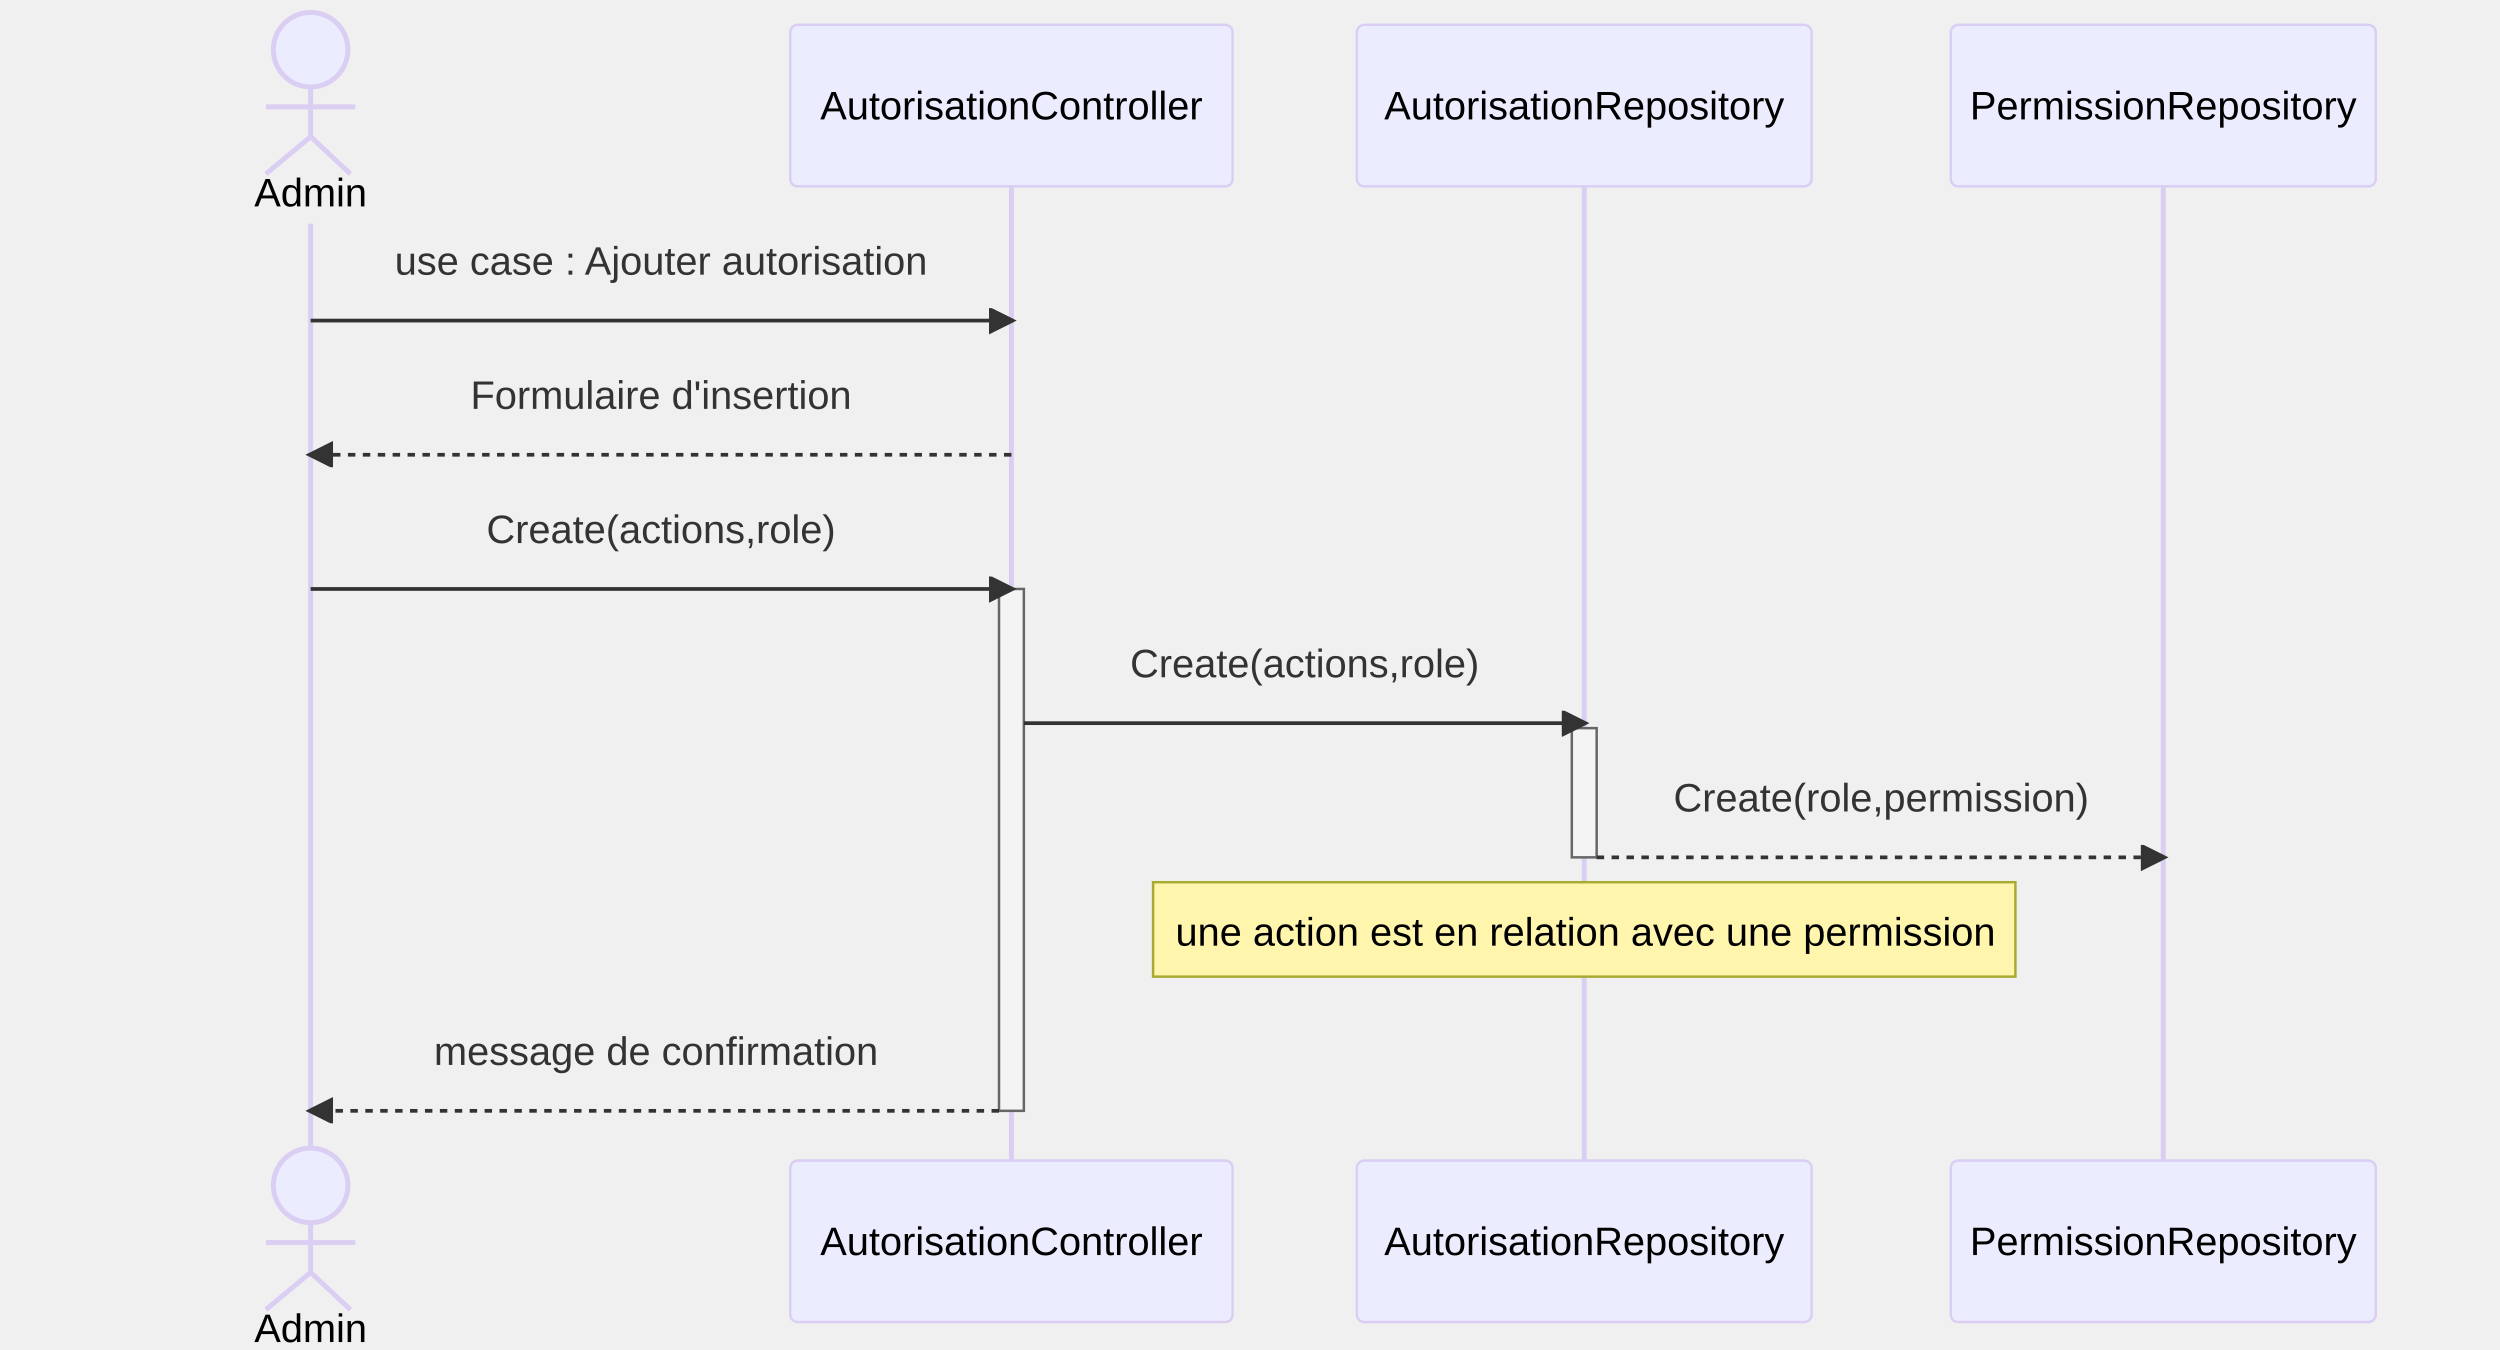
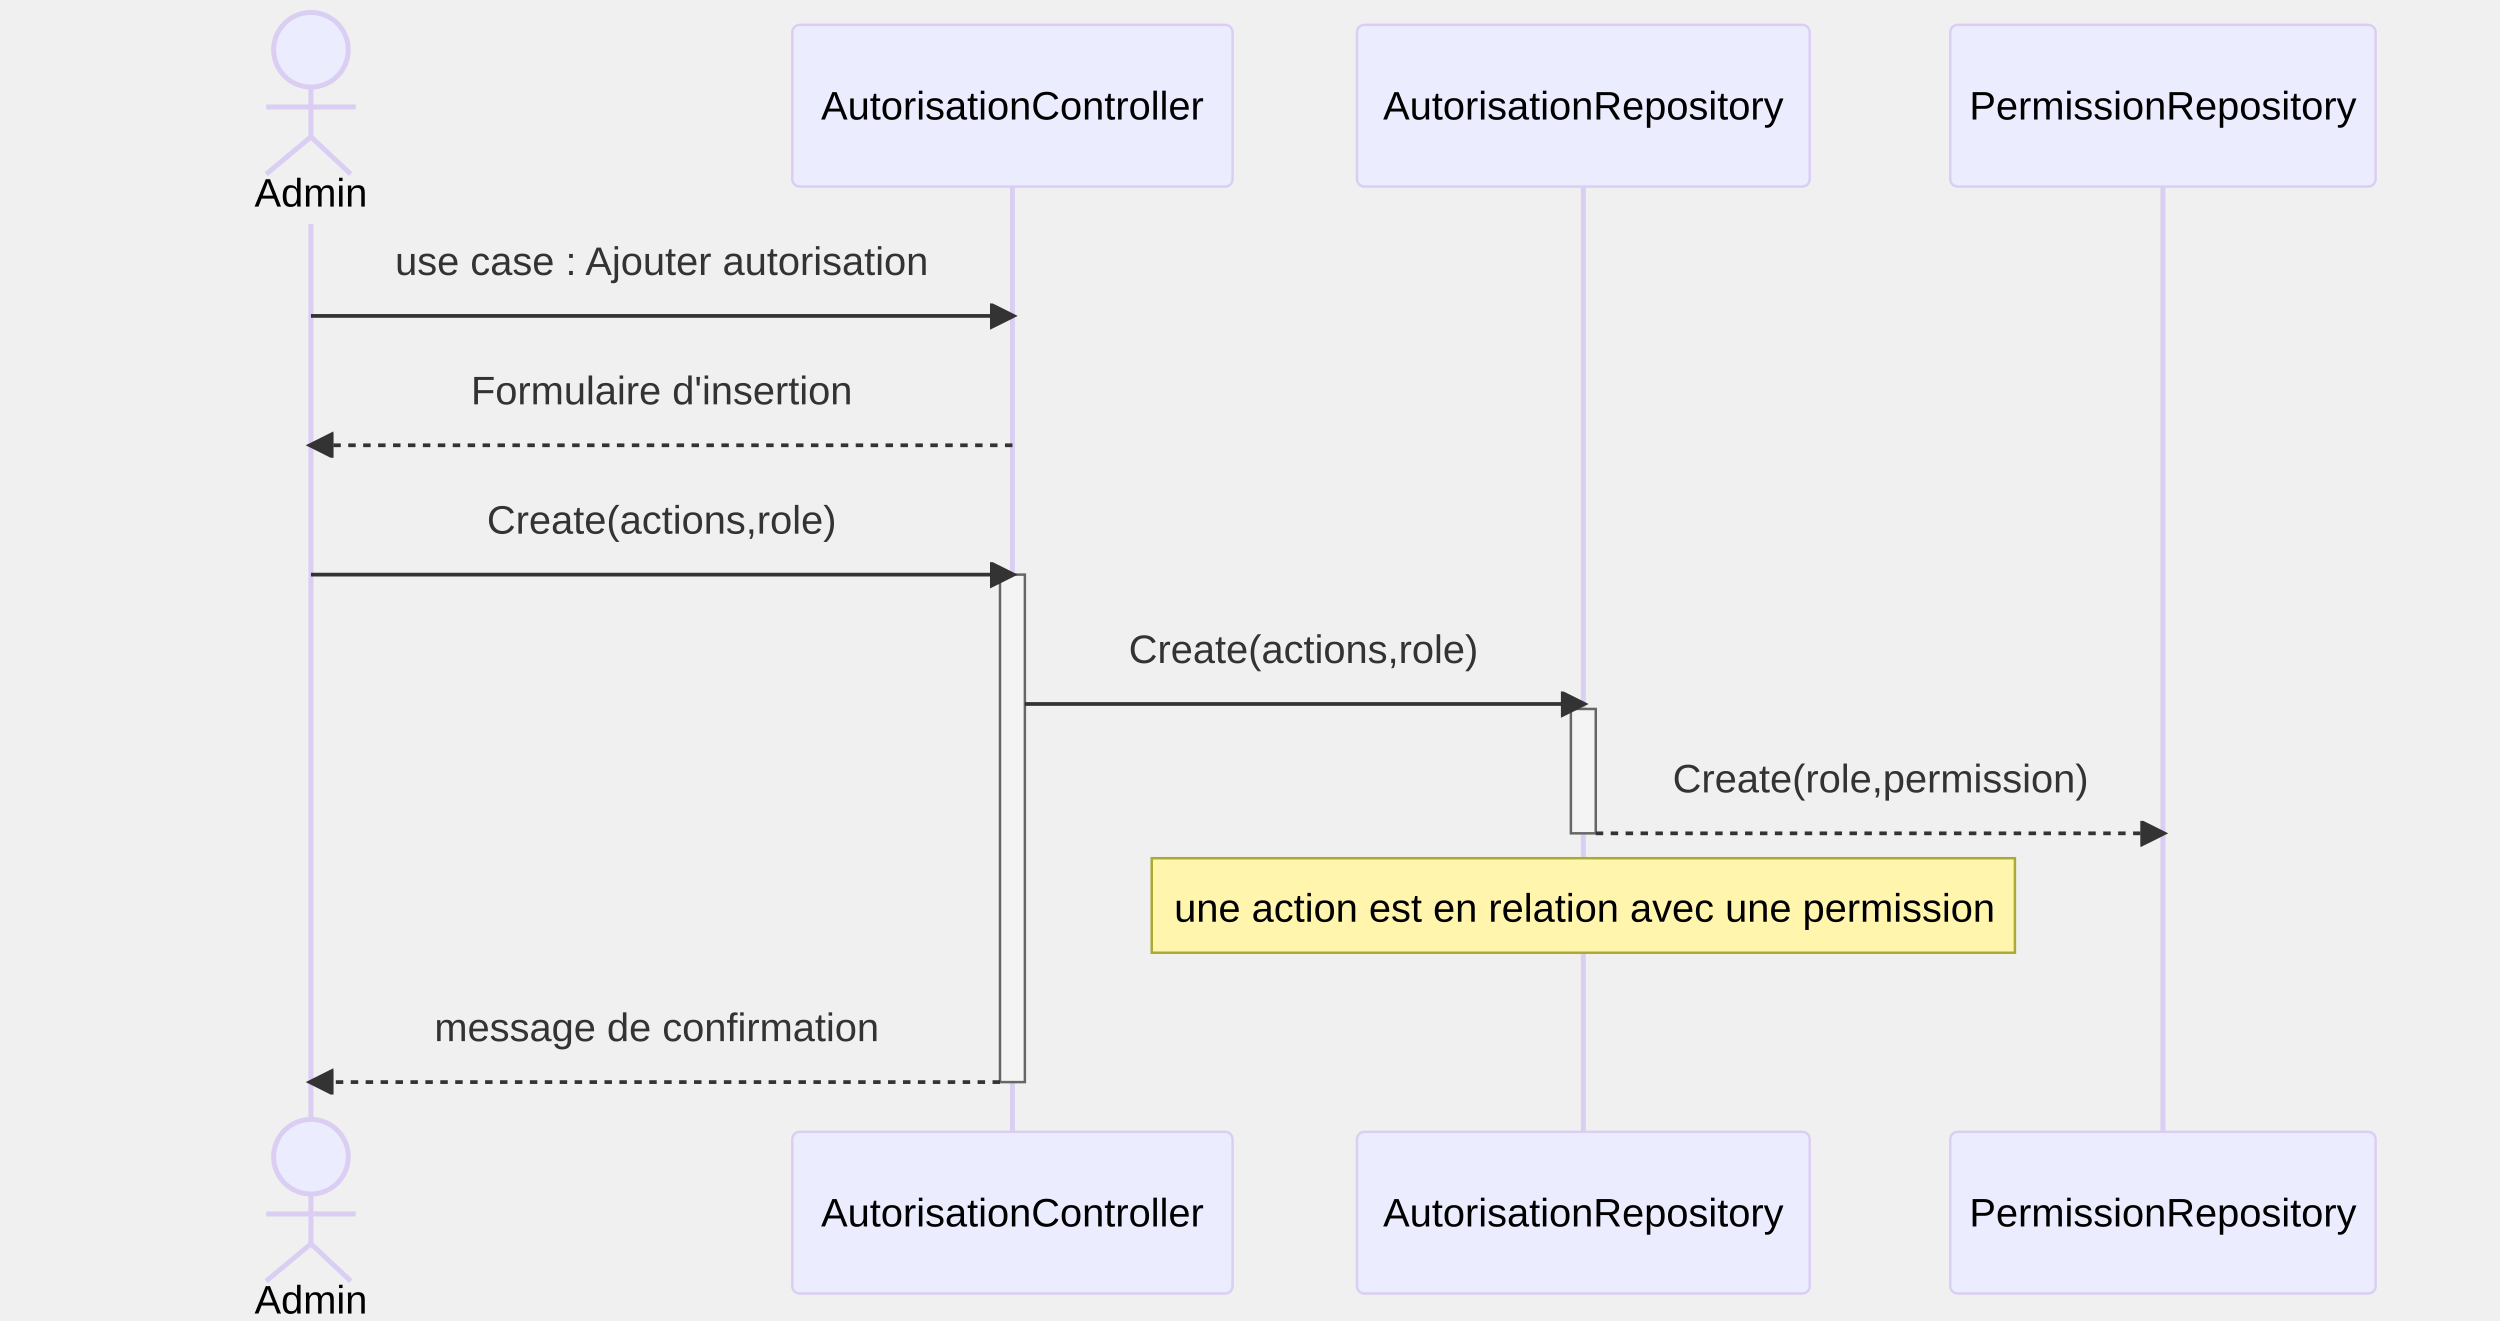
- <svg xmlns="http://www.w3.org/2000/svg" aria-roledescription="sequence" role="graphics-document document" viewBox="-50 -10 1006 543" style="max-width: 1006px; background-color: rgb(255, 255, 255);" width="100%" id="mermaid-1715803487289">
+ <svg xmlns="http://www.w3.org/2000/svg" aria-roledescription="sequence" role="graphics-document document" viewBox="-50 -10 1005 531" style="max-width: 1005px; background-color: rgb(255, 255, 255);" width="100%" id="mermaid-1716192605509">
  <g>
-     <rect class="actor" ry="3" rx="3" height="65" width="171" stroke="#666" fill="#eaeaea" y="457" x="735" />
-     <text style="text-anchor: middle; font-size: 16px; font-weight: 400;" class="actor" alignment-baseline="central" dominant-baseline="central" y="489.5" x="820.5">
-       <tspan dy="0" x="820.5">PermissionRepository</tspan>
+     <rect class="actor" ry="3" rx="3" height="65" width="171" stroke="#666" fill="#eaeaea" y="445" x="734" />
+     <text style="text-anchor: middle; font-size: 16px; font-weight: 400;" class="actor" alignment-baseline="central" dominant-baseline="central" y="477.5" x="819.5">
+       <tspan dy="0" x="819.5">PermissionRepository</tspan>
    </text>
  </g>
  <g>
-     <rect class="actor" ry="3" rx="3" height="65" width="183" stroke="#666" fill="#eaeaea" y="457" x="496" />
-     <text style="text-anchor: middle; font-size: 16px; font-weight: 400;" class="actor" alignment-baseline="central" dominant-baseline="central" y="489.5" x="587.5">
-       <tspan dy="0" x="587.5">AutorisationRepository</tspan>
+     <rect class="actor" ry="3" rx="3" height="65" width="182" stroke="#666" fill="#eaeaea" y="445" x="495.5" />
+     <text style="text-anchor: middle; font-size: 16px; font-weight: 400;" class="actor" alignment-baseline="central" dominant-baseline="central" y="477.5" x="586.5">
+       <tspan dy="0" x="586.5">AutorisationRepository</tspan>
    </text>
  </g>
  <g>
-     <rect class="actor" ry="3" rx="3" height="65" width="178" stroke="#666" fill="#eaeaea" y="457" x="268" />
-     <text style="text-anchor: middle; font-size: 16px; font-weight: 400;" class="actor" alignment-baseline="central" dominant-baseline="central" y="489.5" x="357">
+     <rect class="actor" ry="3" rx="3" height="65" width="177" stroke="#666" fill="#eaeaea" y="445" x="268.5" />
+     <text style="text-anchor: middle; font-size: 16px; font-weight: 400;" class="actor" alignment-baseline="central" dominant-baseline="central" y="477.5" x="357">
      <tspan dy="0" x="357">AutorisationController</tspan>
    </text>
  </g>
  <g>
-     <line stroke="#999" stroke-width="0.5px" class="200" y2="457" x2="820.5" y1="5" x1="820.5" id="actor465" />
-     <g id="root-465">
-       <rect class="actor" ry="3" rx="3" height="65" width="171" stroke="#666" fill="#eaeaea" y="0" x="735" />
-       <text style="text-anchor: middle; font-size: 16px; font-weight: 400;" class="actor" alignment-baseline="central" dominant-baseline="central" y="32.5" x="820.5">
-         <tspan dy="0" x="820.5">PermissionRepository</tspan>
+     <line stroke="#999" stroke-width="0.5px" class="200" y2="445" x2="819.5" y1="5" x1="819.5" id="actor3" />
+     <g id="root-3">
+       <rect class="actor" ry="3" rx="3" height="65" width="171" stroke="#666" fill="#eaeaea" y="0" x="734" />
+       <text style="text-anchor: middle; font-size: 16px; font-weight: 400;" class="actor" alignment-baseline="central" dominant-baseline="central" y="32.5" x="819.5">
+         <tspan dy="0" x="819.5">PermissionRepository</tspan>
      </text>
    </g>
  </g>
  <g>
-     <line stroke="#999" stroke-width="0.5px" class="200" y2="457" x2="587.5" y1="5" x1="587.5" id="actor464" />
-     <g id="root-464">
-       <rect class="actor" ry="3" rx="3" height="65" width="183" stroke="#666" fill="#eaeaea" y="0" x="496" />
-       <text style="text-anchor: middle; font-size: 16px; font-weight: 400;" class="actor" alignment-baseline="central" dominant-baseline="central" y="32.5" x="587.5">
-         <tspan dy="0" x="587.5">AutorisationRepository</tspan>
+     <line stroke="#999" stroke-width="0.5px" class="200" y2="445" x2="586.5" y1="5" x1="586.5" id="actor2" />
+     <g id="root-2">
+       <rect class="actor" ry="3" rx="3" height="65" width="182" stroke="#666" fill="#eaeaea" y="0" x="495.5" />
+       <text style="text-anchor: middle; font-size: 16px; font-weight: 400;" class="actor" alignment-baseline="central" dominant-baseline="central" y="32.5" x="586.5">
+         <tspan dy="0" x="586.5">AutorisationRepository</tspan>
      </text>
    </g>
  </g>
  <g>
-     <line stroke="#999" stroke-width="0.5px" class="200" y2="457" x2="357" y1="5" x1="357" id="actor463" />
-     <g id="root-463">
-       <rect class="actor" ry="3" rx="3" height="65" width="178" stroke="#666" fill="#eaeaea" y="0" x="268" />
+     <line stroke="#999" stroke-width="0.5px" class="200" y2="445" x2="357" y1="5" x1="357" id="actor1" />
+     <g id="root-1">
+       <rect class="actor" ry="3" rx="3" height="65" width="177" stroke="#666" fill="#eaeaea" y="0" x="268.5" />
      <text style="text-anchor: middle; font-size: 16px; font-weight: 400;" class="actor" alignment-baseline="central" dominant-baseline="central" y="32.5" x="357">
        <tspan dy="0" x="357">AutorisationController</tspan>
      </text>
    </g>
  </g>
-   <style>#mermaid-1715803487289{font-family:"trebuchet ms",verdana,arial,sans-serif;font-size:16px;fill:#333;}#mermaid-1715803487289 .error-icon{fill:#552222;}#mermaid-1715803487289 .error-text{fill:#552222;stroke:#552222;}#mermaid-1715803487289 .edge-thickness-normal{stroke-width:2px;}#mermaid-1715803487289 .edge-thickness-thick{stroke-width:3.5px;}#mermaid-1715803487289 .edge-pattern-solid{stroke-dasharray:0;}#mermaid-1715803487289 .edge-pattern-dashed{stroke-dasharray:3;}#mermaid-1715803487289 .edge-pattern-dotted{stroke-dasharray:2;}#mermaid-1715803487289 .marker{fill:#333333;stroke:#333333;}#mermaid-1715803487289 .marker.cross{stroke:#333333;}#mermaid-1715803487289 svg{font-family:"trebuchet ms",verdana,arial,sans-serif;font-size:16px;}#mermaid-1715803487289 .actor{stroke:hsl(259.626, 59.777%, 87.902%);fill:#ECECFF;}#mermaid-1715803487289 text.actor&gt;tspan{fill:black;stroke:none;}#mermaid-1715803487289 .actor-line{stroke:grey;}#mermaid-1715803487289 .messageLine0{stroke-width:1.5;stroke-dasharray:none;stroke:#333;}#mermaid-1715803487289 .messageLine1{stroke-width:1.5;stroke-dasharray:2,2;stroke:#333;}#mermaid-1715803487289 #arrowhead path{fill:#333;stroke:#333;}#mermaid-1715803487289 .sequenceNumber{fill:white;}#mermaid-1715803487289 #sequencenumber{fill:#333;}#mermaid-1715803487289 #crosshead path{fill:#333;stroke:#333;}#mermaid-1715803487289 .messageText{fill:#333;stroke:none;}#mermaid-1715803487289 .labelBox{stroke:hsl(259.626, 59.777%, 87.902%);fill:#ECECFF;}#mermaid-1715803487289 .labelText,#mermaid-1715803487289 .labelText&gt;tspan{fill:black;stroke:none;}#mermaid-1715803487289 .loopText,#mermaid-1715803487289 .loopText&gt;tspan{fill:black;stroke:none;}#mermaid-1715803487289 .loopLine{stroke-width:2px;stroke-dasharray:2,2;stroke:hsl(259.626, 59.777%, 87.902%);fill:hsl(259.626, 59.777%, 87.902%);}#mermaid-1715803487289 .note{stroke:#aaaa33;fill:#fff5ad;}#mermaid-1715803487289 .noteText,#mermaid-1715803487289 .noteText&gt;tspan{fill:black;stroke:none;}#mermaid-1715803487289 .activation0{fill:#f4f4f4;stroke:#666;}#mermaid-1715803487289 .activation1{fill:#f4f4f4;stroke:#666;}#mermaid-1715803487289 .activation2{fill:#f4f4f4;stroke:#666;}#mermaid-1715803487289 .actorPopupMenu{position:absolute;}#mermaid-1715803487289 .actorPopupMenuPanel{position:absolute;fill:#ECECFF;box-shadow:0px 8px 16px 0px rgba(0,0,0,0.2);filter:drop-shadow(3px 5px 2px rgb(0 0 0 / 0.4));}#mermaid-1715803487289 .actor-man line{stroke:hsl(259.626, 59.777%, 87.902%);fill:#ECECFF;}#mermaid-1715803487289 .actor-man circle,#mermaid-1715803487289 line{stroke:hsl(259.626, 59.777%, 87.902%);fill:#ECECFF;stroke-width:2px;}#mermaid-1715803487289 :root{--mermaid-font-family:"trebuchet ms",verdana,arial,sans-serif;}</style>
+   <style>#mermaid-1716192605509{font-family:"trebuchet ms",verdana,arial,sans-serif;font-size:16px;fill:#333;}#mermaid-1716192605509 .error-icon{fill:#552222;}#mermaid-1716192605509 .error-text{fill:#552222;stroke:#552222;}#mermaid-1716192605509 .edge-thickness-normal{stroke-width:2px;}#mermaid-1716192605509 .edge-thickness-thick{stroke-width:3.5px;}#mermaid-1716192605509 .edge-pattern-solid{stroke-dasharray:0;}#mermaid-1716192605509 .edge-pattern-dashed{stroke-dasharray:3;}#mermaid-1716192605509 .edge-pattern-dotted{stroke-dasharray:2;}#mermaid-1716192605509 .marker{fill:#333333;stroke:#333333;}#mermaid-1716192605509 .marker.cross{stroke:#333333;}#mermaid-1716192605509 svg{font-family:"trebuchet ms",verdana,arial,sans-serif;font-size:16px;}#mermaid-1716192605509 .actor{stroke:hsl(259.626, 59.777%, 87.902%);fill:#ECECFF;}#mermaid-1716192605509 text.actor&gt;tspan{fill:black;stroke:none;}#mermaid-1716192605509 .actor-line{stroke:grey;}#mermaid-1716192605509 .messageLine0{stroke-width:1.5;stroke-dasharray:none;stroke:#333;}#mermaid-1716192605509 .messageLine1{stroke-width:1.5;stroke-dasharray:2,2;stroke:#333;}#mermaid-1716192605509 #arrowhead path{fill:#333;stroke:#333;}#mermaid-1716192605509 .sequenceNumber{fill:white;}#mermaid-1716192605509 #sequencenumber{fill:#333;}#mermaid-1716192605509 #crosshead path{fill:#333;stroke:#333;}#mermaid-1716192605509 .messageText{fill:#333;stroke:none;}#mermaid-1716192605509 .labelBox{stroke:hsl(259.626, 59.777%, 87.902%);fill:#ECECFF;}#mermaid-1716192605509 .labelText,#mermaid-1716192605509 .labelText&gt;tspan{fill:black;stroke:none;}#mermaid-1716192605509 .loopText,#mermaid-1716192605509 .loopText&gt;tspan{fill:black;stroke:none;}#mermaid-1716192605509 .loopLine{stroke-width:2px;stroke-dasharray:2,2;stroke:hsl(259.626, 59.777%, 87.902%);fill:hsl(259.626, 59.777%, 87.902%);}#mermaid-1716192605509 .note{stroke:#aaaa33;fill:#fff5ad;}#mermaid-1716192605509 .noteText,#mermaid-1716192605509 .noteText&gt;tspan{fill:black;stroke:none;}#mermaid-1716192605509 .activation0{fill:#f4f4f4;stroke:#666;}#mermaid-1716192605509 .activation1{fill:#f4f4f4;stroke:#666;}#mermaid-1716192605509 .activation2{fill:#f4f4f4;stroke:#666;}#mermaid-1716192605509 .actorPopupMenu{position:absolute;}#mermaid-1716192605509 .actorPopupMenuPanel{position:absolute;fill:#ECECFF;box-shadow:0px 8px 16px 0px rgba(0,0,0,0.2);filter:drop-shadow(3px 5px 2px rgb(0 0 0 / 0.4));}#mermaid-1716192605509 .actor-man line{stroke:hsl(259.626, 59.777%, 87.902%);fill:#ECECFF;}#mermaid-1716192605509 .actor-man circle,#mermaid-1716192605509 line{stroke:hsl(259.626, 59.777%, 87.902%);fill:#ECECFF;stroke-width:2px;}#mermaid-1716192605509 :root{--mermaid-font-family:"trebuchet ms",verdana,arial,sans-serif;}</style>
  <g />
  <defs>
    <symbol height="24" width="24" id="computer">
      <path d="M2 2v13h20v-13h-20zm18 11h-16v-9h16v9zm-10.228 6l.466-1h3.524l.467 1h-4.457zm14.228 3h-24l2-6h2.104l-1.33 4h18.45l-1.297-4h2.073l2 6zm-5-10h-14v-7h14v7z" transform="scale(.5)" />
    </symbol>
  </defs>
  <defs>
    <symbol clip-rule="evenodd" fill-rule="evenodd" id="database">
      <path d="M12.258.001l.256.004.255.005.253.008.251.01.249.012.247.015.246.016.242.019.241.02.239.023.236.024.233.027.231.028.229.031.225.032.223.034.22.036.217.038.214.04.211.041.208.043.205.045.201.046.198.048.194.05.191.051.187.053.183.054.18.056.175.057.172.059.168.06.163.061.16.063.155.064.15.066.074.033.073.033.071.034.07.034.069.035.068.035.067.035.066.035.064.036.064.036.062.036.06.036.06.037.058.037.058.037.055.038.055.038.053.038.052.038.051.039.05.039.048.039.047.039.045.04.044.04.043.04.041.04.04.041.039.041.037.041.036.041.034.041.033.042.032.042.03.042.029.042.027.042.026.043.024.043.023.043.021.043.02.043.018.044.017.043.015.044.013.044.012.044.011.045.009.044.007.045.006.045.004.045.002.045.001.045v17l-.001.045-.002.045-.004.045-.006.045-.007.045-.009.044-.011.045-.012.044-.013.044-.015.044-.017.043-.018.044-.02.043-.021.043-.023.043-.024.043-.026.043-.027.042-.029.042-.03.042-.032.042-.033.042-.034.041-.036.041-.037.041-.039.041-.04.041-.041.04-.043.04-.044.04-.045.04-.047.039-.048.039-.05.039-.051.039-.052.038-.053.038-.055.038-.055.038-.058.037-.058.037-.06.037-.06.036-.062.036-.064.036-.064.036-.066.035-.067.035-.068.035-.069.035-.07.034-.071.034-.073.033-.074.033-.15.066-.155.064-.16.063-.163.061-.168.06-.172.059-.175.057-.18.056-.183.054-.187.053-.191.051-.194.05-.198.048-.201.046-.205.045-.208.043-.211.041-.214.04-.217.038-.22.036-.223.034-.225.032-.229.031-.231.028-.233.027-.236.024-.239.023-.241.02-.242.019-.246.016-.247.015-.249.012-.251.01-.253.008-.255.005-.256.004-.258.001-.258-.001-.256-.004-.255-.005-.253-.008-.251-.01-.249-.012-.247-.015-.245-.016-.243-.019-.241-.02-.238-.023-.236-.024-.234-.027-.231-.028-.228-.031-.226-.032-.223-.034-.22-.036-.217-.038-.214-.04-.211-.041-.208-.043-.204-.045-.201-.046-.198-.048-.195-.05-.19-.051-.187-.053-.184-.054-.179-.056-.176-.057-.172-.059-.167-.06-.164-.061-.159-.063-.155-.064-.151-.066-.074-.033-.072-.033-.072-.034-.07-.034-.069-.035-.068-.035-.067-.035-.066-.035-.064-.036-.063-.036-.062-.036-.061-.036-.06-.037-.058-.037-.057-.037-.056-.038-.055-.038-.053-.038-.052-.038-.051-.039-.049-.039-.049-.039-.046-.039-.046-.04-.044-.04-.043-.04-.041-.04-.04-.041-.039-.041-.037-.041-.036-.041-.034-.041-.033-.042-.032-.042-.03-.042-.029-.042-.027-.042-.026-.043-.024-.043-.023-.043-.021-.043-.02-.043-.018-.044-.017-.043-.015-.044-.013-.044-.012-.044-.011-.045-.009-.044-.007-.045-.006-.045-.004-.045-.002-.045-.001-.045v-17l.001-.045.002-.045.004-.045.006-.045.007-.045.009-.044.011-.045.012-.044.013-.044.015-.044.017-.043.018-.044.02-.043.021-.043.023-.043.024-.043.026-.043.027-.042.029-.042.03-.042.032-.042.033-.042.034-.041.036-.041.037-.041.039-.041.04-.041.041-.04.043-.04.044-.04.046-.04.046-.039.049-.039.049-.039.051-.039.052-.038.053-.038.055-.038.056-.038.057-.037.058-.037.06-.037.061-.036.062-.036.063-.036.064-.036.066-.035.067-.035.068-.035.069-.035.07-.034.072-.034.072-.033.074-.033.151-.066.155-.064.159-.063.164-.061.167-.06.172-.059.176-.057.179-.056.184-.054.187-.053.19-.051.195-.05.198-.048.201-.046.204-.045.208-.043.211-.041.214-.04.217-.038.22-.036.223-.034.226-.032.228-.031.231-.028.234-.027.236-.024.238-.023.241-.02.243-.019.245-.016.247-.015.249-.012.251-.01.253-.008.255-.005.256-.004.258-.001.258.001zm-9.258 20.499v.01l.001.021.003.021.004.022.005.021.006.022.007.022.009.023.01.022.011.023.012.023.013.023.015.023.016.024.017.023.018.024.019.024.021.024.022.025.023.024.024.025.052.049.056.05.061.051.066.051.07.051.075.051.079.052.084.052.088.052.092.052.097.052.102.051.105.052.11.052.114.051.119.051.123.051.127.05.131.05.135.05.139.048.144.049.147.047.152.047.155.047.16.045.163.045.167.043.171.043.176.041.178.041.183.039.187.039.19.037.194.035.197.035.202.033.204.031.209.03.212.029.216.027.219.025.222.024.226.021.23.02.233.018.236.016.24.015.243.012.246.01.249.008.253.005.256.004.259.001.26-.001.257-.004.254-.005.25-.008.247-.011.244-.012.241-.014.237-.016.233-.018.231-.021.226-.021.224-.024.22-.026.216-.027.212-.028.21-.031.205-.031.202-.034.198-.034.194-.036.191-.037.187-.039.183-.04.179-.04.175-.042.172-.043.168-.044.163-.045.16-.046.155-.046.152-.047.148-.048.143-.049.139-.049.136-.05.131-.05.126-.05.123-.051.118-.052.114-.051.11-.052.106-.052.101-.052.096-.052.092-.052.088-.053.083-.051.079-.052.074-.052.07-.051.065-.051.06-.051.056-.05.051-.05.023-.024.023-.025.021-.024.02-.024.019-.024.018-.024.017-.024.015-.023.014-.024.013-.023.012-.023.01-.023.01-.022.008-.022.006-.022.006-.022.004-.022.004-.021.001-.021.001-.021v-4.127l-.077.055-.08.053-.083.054-.085.053-.087.052-.09.052-.093.051-.095.05-.097.05-.1.049-.102.049-.105.048-.106.047-.109.047-.111.046-.114.045-.115.045-.118.044-.12.043-.122.042-.124.042-.126.041-.128.04-.13.04-.132.038-.134.038-.135.037-.138.037-.139.035-.142.035-.143.034-.144.033-.147.032-.148.031-.15.03-.151.03-.153.029-.154.027-.156.027-.158.026-.159.025-.161.024-.162.023-.163.022-.165.021-.166.02-.167.019-.169.018-.169.017-.171.016-.173.015-.173.014-.175.013-.175.012-.177.011-.178.01-.179.008-.179.008-.181.006-.182.005-.182.004-.184.003-.184.002h-.37l-.184-.002-.184-.003-.182-.004-.182-.005-.181-.006-.179-.008-.179-.008-.178-.01-.176-.011-.176-.012-.175-.013-.173-.014-.172-.015-.171-.016-.17-.017-.169-.018-.167-.019-.166-.02-.165-.021-.163-.022-.162-.023-.161-.024-.159-.025-.157-.026-.156-.027-.155-.027-.153-.029-.151-.03-.15-.03-.148-.031-.146-.032-.145-.033-.143-.034-.141-.035-.14-.035-.137-.037-.136-.037-.134-.038-.132-.038-.13-.04-.128-.04-.126-.041-.124-.042-.122-.042-.12-.044-.117-.043-.116-.045-.113-.045-.112-.046-.109-.047-.106-.047-.105-.048-.102-.049-.1-.049-.097-.05-.095-.05-.093-.052-.09-.051-.087-.052-.085-.053-.083-.054-.08-.054-.077-.054v4.127zm0-5.654v.011l.001.021.003.021.004.021.005.022.006.022.007.022.009.022.01.022.011.023.012.023.013.023.015.024.016.023.017.024.018.024.019.024.021.024.022.024.023.025.024.024.052.05.056.05.061.05.066.051.07.051.075.052.079.051.084.052.088.052.092.052.097.052.102.052.105.052.11.051.114.051.119.052.123.05.127.051.131.05.135.049.139.049.144.048.147.048.152.047.155.046.16.045.163.045.167.044.171.042.176.042.178.04.183.04.187.038.19.037.194.036.197.034.202.033.204.032.209.03.212.028.216.027.219.025.222.024.226.022.23.02.233.018.236.016.24.014.243.012.246.01.249.008.253.006.256.003.259.001.26-.001.257-.003.254-.006.25-.008.247-.01.244-.012.241-.015.237-.016.233-.018.231-.02.226-.022.224-.024.22-.025.216-.027.212-.029.21-.03.205-.032.202-.033.198-.035.194-.036.191-.037.187-.039.183-.039.179-.041.175-.042.172-.043.168-.044.163-.045.16-.045.155-.047.152-.047.148-.048.143-.048.139-.05.136-.049.131-.05.126-.051.123-.051.118-.051.114-.052.11-.052.106-.052.101-.052.096-.052.092-.052.088-.052.083-.052.079-.052.074-.051.07-.052.065-.051.06-.05.056-.051.051-.049.023-.025.023-.024.021-.025.02-.024.019-.024.018-.024.017-.024.015-.023.014-.023.013-.024.012-.022.01-.023.01-.023.008-.022.006-.022.006-.022.004-.021.004-.022.001-.021.001-.021v-4.139l-.077.054-.08.054-.083.054-.085.052-.087.053-.09.051-.093.051-.095.051-.097.05-.1.049-.102.049-.105.048-.106.047-.109.047-.111.046-.114.045-.115.044-.118.044-.12.044-.122.042-.124.042-.126.041-.128.04-.13.039-.132.039-.134.038-.135.037-.138.036-.139.036-.142.035-.143.033-.144.033-.147.033-.148.031-.15.03-.151.03-.153.028-.154.028-.156.027-.158.026-.159.025-.161.024-.162.023-.163.022-.165.021-.166.02-.167.019-.169.018-.169.017-.171.016-.173.015-.173.014-.175.013-.175.012-.177.011-.178.009-.179.009-.179.007-.181.007-.182.005-.182.004-.184.003-.184.002h-.37l-.184-.002-.184-.003-.182-.004-.182-.005-.181-.007-.179-.007-.179-.009-.178-.009-.176-.011-.176-.012-.175-.013-.173-.014-.172-.015-.171-.016-.17-.017-.169-.018-.167-.019-.166-.02-.165-.021-.163-.022-.162-.023-.161-.024-.159-.025-.157-.026-.156-.027-.155-.028-.153-.028-.151-.03-.15-.03-.148-.031-.146-.033-.145-.033-.143-.033-.141-.035-.14-.036-.137-.036-.136-.037-.134-.038-.132-.039-.13-.039-.128-.04-.126-.041-.124-.042-.122-.043-.12-.043-.117-.044-.116-.044-.113-.046-.112-.046-.109-.046-.106-.047-.105-.048-.102-.049-.1-.049-.097-.05-.095-.051-.093-.051-.09-.051-.087-.053-.085-.052-.083-.054-.08-.054-.077-.054v4.139zm0-5.666v.011l.001.02.003.022.004.021.005.022.006.021.007.022.009.023.01.022.011.023.012.023.013.023.015.023.016.024.017.024.018.023.019.024.021.025.022.024.023.024.024.025.052.05.056.05.061.05.066.051.07.051.075.052.079.051.084.052.088.052.092.052.097.052.102.052.105.051.11.052.114.051.119.051.123.051.127.05.131.05.135.05.139.049.144.048.147.048.152.047.155.046.16.045.163.045.167.043.171.043.176.042.178.04.183.04.187.038.19.037.194.036.197.034.202.033.204.032.209.03.212.028.216.027.219.025.222.024.226.021.23.02.233.018.236.017.24.014.243.012.246.01.249.008.253.006.256.003.259.001.26-.001.257-.003.254-.006.25-.008.247-.01.244-.013.241-.014.237-.016.233-.018.231-.02.226-.022.224-.024.22-.025.216-.027.212-.029.21-.03.205-.032.202-.033.198-.035.194-.036.191-.037.187-.039.183-.039.179-.041.175-.042.172-.043.168-.044.163-.045.16-.045.155-.047.152-.047.148-.048.143-.049.139-.049.136-.049.131-.051.126-.05.123-.051.118-.052.114-.051.11-.052.106-.052.101-.052.096-.052.092-.052.088-.052.083-.052.079-.052.074-.052.07-.051.065-.051.06-.051.056-.05.051-.049.023-.025.023-.025.021-.024.02-.024.019-.024.018-.024.017-.024.015-.023.014-.024.013-.023.012-.023.01-.022.01-.023.008-.022.006-.022.006-.022.004-.022.004-.021.001-.021.001-.021v-4.153l-.077.054-.08.054-.083.053-.085.053-.087.053-.09.051-.093.051-.095.051-.097.05-.1.049-.102.048-.105.048-.106.048-.109.046-.111.046-.114.046-.115.044-.118.044-.12.043-.122.043-.124.042-.126.041-.128.04-.13.039-.132.039-.134.038-.135.037-.138.036-.139.036-.142.034-.143.034-.144.033-.147.032-.148.032-.15.03-.151.03-.153.028-.154.028-.156.027-.158.026-.159.024-.161.024-.162.023-.163.023-.165.021-.166.02-.167.019-.169.018-.169.017-.171.016-.173.015-.173.014-.175.013-.175.012-.177.01-.178.01-.179.009-.179.007-.181.006-.182.006-.182.004-.184.003-.184.001-.185.001-.185-.001-.184-.001-.184-.003-.182-.004-.182-.006-.181-.006-.179-.007-.179-.009-.178-.01-.176-.01-.176-.012-.175-.013-.173-.014-.172-.015-.171-.016-.17-.017-.169-.018-.167-.019-.166-.02-.165-.021-.163-.023-.162-.023-.161-.024-.159-.024-.157-.026-.156-.027-.155-.028-.153-.028-.151-.03-.15-.03-.148-.032-.146-.032-.145-.033-.143-.034-.141-.034-.14-.036-.137-.036-.136-.037-.134-.038-.132-.039-.13-.039-.128-.041-.126-.041-.124-.041-.122-.043-.12-.043-.117-.044-.116-.044-.113-.046-.112-.046-.109-.046-.106-.048-.105-.048-.102-.048-.1-.05-.097-.049-.095-.051-.093-.051-.09-.052-.087-.052-.085-.053-.083-.053-.08-.054-.077-.054v4.153zm8.74-8.179l-.257.004-.254.005-.25.008-.247.011-.244.012-.241.014-.237.016-.233.018-.231.021-.226.022-.224.023-.22.026-.216.027-.212.028-.21.031-.205.032-.202.033-.198.034-.194.036-.191.038-.187.038-.183.04-.179.041-.175.042-.172.043-.168.043-.163.045-.16.046-.155.046-.152.048-.148.048-.143.048-.139.049-.136.05-.131.05-.126.051-.123.051-.118.051-.114.052-.11.052-.106.052-.101.052-.096.052-.092.052-.088.052-.083.052-.079.052-.074.051-.07.052-.065.051-.06.05-.056.05-.051.05-.023.025-.023.024-.021.024-.02.025-.019.024-.018.024-.017.023-.015.024-.014.023-.013.023-.012.023-.01.023-.01.022-.008.022-.006.023-.006.021-.004.022-.004.021-.001.021-.001.021.001.021.001.021.004.021.004.022.006.021.006.023.008.022.01.022.01.023.012.023.013.023.014.023.015.024.017.023.018.024.019.024.02.025.021.024.023.024.023.025.051.05.056.05.06.05.065.051.07.052.074.051.079.052.083.052.088.052.092.052.096.052.101.052.106.052.11.052.114.052.118.051.123.051.126.051.131.05.136.05.139.049.143.048.148.048.152.048.155.046.16.046.163.045.168.043.172.043.175.042.179.041.183.04.187.038.191.038.194.036.198.034.202.033.205.032.21.031.212.028.216.027.22.026.224.023.226.022.231.021.233.018.237.016.241.014.244.012.247.011.25.008.254.005.257.004.26.001.26-.001.257-.004.254-.005.25-.008.247-.011.244-.012.241-.014.237-.016.233-.018.231-.021.226-.022.224-.023.22-.026.216-.027.212-.028.21-.031.205-.032.202-.033.198-.034.194-.036.191-.038.187-.038.183-.04.179-.041.175-.042.172-.043.168-.043.163-.045.16-.046.155-.046.152-.048.148-.048.143-.048.139-.049.136-.05.131-.05.126-.051.123-.051.118-.051.114-.052.11-.052.106-.052.101-.052.096-.052.092-.052.088-.052.083-.052.079-.052.074-.051.07-.052.065-.051.06-.05.056-.05.051-.05.023-.025.023-.024.021-.024.02-.025.019-.024.018-.024.017-.023.015-.024.014-.023.013-.023.012-.023.01-.023.01-.022.008-.022.006-.023.006-.021.004-.022.004-.021.001-.021.001-.021-.001-.021-.001-.021-.004-.021-.004-.022-.006-.021-.006-.023-.008-.022-.01-.022-.01-.023-.012-.023-.013-.023-.014-.023-.015-.024-.017-.023-.018-.024-.019-.024-.02-.025-.021-.024-.023-.024-.023-.025-.051-.05-.056-.05-.06-.05-.065-.051-.07-.052-.074-.051-.079-.052-.083-.052-.088-.052-.092-.052-.096-.052-.101-.052-.106-.052-.11-.052-.114-.052-.118-.051-.123-.051-.126-.051-.131-.05-.136-.05-.139-.049-.143-.048-.148-.048-.152-.048-.155-.046-.16-.046-.163-.045-.168-.043-.172-.043-.175-.042-.179-.041-.183-.04-.187-.038-.191-.038-.194-.036-.198-.034-.202-.033-.205-.032-.21-.031-.212-.028-.216-.027-.22-.026-.224-.023-.226-.022-.231-.021-.233-.018-.237-.016-.241-.014-.244-.012-.247-.011-.25-.008-.254-.005-.257-.004-.26-.001-.26.001z" transform="scale(.5)" />
    </symbol>
  </defs>
  <defs>
    <symbol height="24" width="24" id="clock">
      <path d="M12 2c5.514 0 10 4.486 10 10s-4.486 10-10 10-10-4.486-10-10 4.486-10 10-10zm0-2c-6.627 0-12 5.373-12 12s5.373 12 12 12 12-5.373 12-12-5.373-12-12-12zm5.848 12.459c.202.038.202.333.001.372-1.907.361-6.045 1.111-6.547 1.111-.719 0-1.301-.582-1.301-1.301 0-.512.77-5.447 1.125-7.445.034-.192.312-.181.343.014l.985 6.238 5.394 1.011z" transform="scale(.5)" />
    </symbol>
  </defs>
  <defs>
    <marker orient="auto" markerHeight="12" markerWidth="12" markerUnits="userSpaceOnUse" refY="5" refX="9" id="arrowhead">
      <path d="M 0 0 L 10 5 L 0 10 z" />
    </marker>
  </defs>
  <defs>
    <marker refY="5" refX="4" orient="auto" markerHeight="8" markerWidth="15" id="crosshead">
      <path style="stroke-dasharray: 0, 0;" d="M 1,2 L 6,7 M 6,2 L 1,7" stroke-width="1pt" stroke="#000000" fill="none" />
    </marker>
  </defs>
  <defs>
    <marker orient="auto" markerHeight="28" markerWidth="20" refY="7" refX="18" id="filled-head">
      <path d="M 18,7 L9,13 L14,7 L9,1 Z" />
    </marker>
  </defs>
  <defs>
    <marker orient="auto" markerHeight="40" markerWidth="60" refY="15" refX="15" id="sequencenumber">
      <circle r="6" cy="15" cx="15" />
    </marker>
  </defs>
  <g>
-     <rect class="activation0" ry="0" rx="0" height="210" width="10" stroke="#666" fill="#EDF2AE" y="227" x="352" />
+     <rect class="activation0" ry="0" rx="0" height="204" width="10" stroke="#666" fill="#EDF2AE" y="221" x="352" />
  </g>
  <g>
-     <rect class="activation0" ry="0" rx="0" height="52" width="10" stroke="#666" fill="#EDF2AE" y="283" x="582.5" />
+     <rect class="activation0" ry="0" rx="0" height="50" width="10" stroke="#666" fill="#EDF2AE" y="275" x="581.5" />
  </g>
  <g>
-     <rect class="note" ry="0" rx="0" height="38" width="347" stroke="#666" fill="#EDF2AE" y="345" x="414" />
-     <text style="font-size: 16px; font-weight: 400;" dy="1em" class="noteText" alignment-baseline="middle" dominant-baseline="middle" text-anchor="middle" y="350" x="588">
-       <tspan x="588">une action est en relation avec une permission</tspan>
+     <rect class="note" ry="0" rx="0" height="38" width="347" stroke="#666" fill="#EDF2AE" y="335" x="413" />
+     <text style="font-size: 16px; font-weight: 400;" dy="1em" class="noteText" alignment-baseline="middle" dominant-baseline="middle" text-anchor="middle" y="340" x="587">
+       <tspan x="587">une action est en relation avec une permission</tspan>
    </text>
  </g>
-   <line stroke="#999" stroke-width="0.5px" class="200" y2="457" x2="75" y1="80" x1="75" id="actor462" />
+   <line stroke="#999" stroke-width="0.5px" class="200" y2="445" x2="75" y1="80" x1="75" id="actor0" />
  <g class="actor-man">
-     <line y2="45" x2="75" y1="25" x1="75" id="actor-man-torso462" />
-     <line y2="33" x2="93" y1="33" x1="57" id="actor-man-arms462" />
+     <line y2="45" x2="75" y1="25" x1="75" id="actor-man-torso0" />
+     <line y2="33" x2="93" y1="33" x1="57" id="actor-man-arms0" />
    <line y2="45" x2="75" y1="60" x1="57" />
    <line y2="60" x2="91" y1="45" x1="75" />
    <circle height="65" width="150" r="15" cy="10" cx="75" />
    <text style="text-anchor: middle; font-size: 16px; font-weight: 400;" class="actor" alignment-baseline="central" dominant-baseline="central" y="67.5" x="75">
      <tspan dy="0" x="75">Admin</tspan>
    </text>
  </g>
  <text style="font-size: 16px; font-weight: 400;" dy="1em" class="messageText" alignment-baseline="middle" dominant-baseline="middle" text-anchor="middle" y="80" x="216">use case : Ajouter autorisation</text>
-   <line style="fill: none;" marker-end="url(#arrowhead)" stroke="none" stroke-width="2" class="messageLine0" y2="119" x2="357" y1="119" x1="75" />
-   <text style="font-size: 16px; font-weight: 400;" dy="1em" class="messageText" alignment-baseline="middle" dominant-baseline="middle" text-anchor="middle" y="134" x="216">Formulaire d'insertion</text>
-   <line style="stroke-dasharray: 3, 3; fill: none;" marker-end="url(#arrowhead)" stroke="none" stroke-width="2" class="messageLine1" y2="173" x2="75" y1="173" x1="357" />
-   <text style="font-size: 16px; font-weight: 400;" dy="1em" class="messageText" alignment-baseline="middle" dominant-baseline="middle" text-anchor="middle" y="188" x="216">Create(actions,role)</text>
-   <line style="fill: none;" marker-end="url(#arrowhead)" stroke="none" stroke-width="2" class="messageLine0" y2="227" x2="357" y1="227" x1="75" />
-   <text style="font-size: 16px; font-weight: 400;" dy="1em" class="messageText" alignment-baseline="middle" dominant-baseline="middle" text-anchor="middle" y="242" x="475">Create(actions,role)</text>
-   <line style="fill: none;" marker-end="url(#arrowhead)" stroke="none" stroke-width="2" class="messageLine0" y2="281" x2="587.5" y1="281" x1="362" />
-   <text style="font-size: 16px; font-weight: 400;" dy="1em" class="messageText" alignment-baseline="middle" dominant-baseline="middle" text-anchor="middle" y="296" x="707">Create(role,permission)</text>
-   <line style="stroke-dasharray: 3, 3; fill: none;" marker-end="url(#arrowhead)" stroke="none" stroke-width="2" class="messageLine1" y2="335" x2="820.5" y1="335" x1="592.5" />
-   <text style="font-size: 16px; font-weight: 400;" dy="1em" class="messageText" alignment-baseline="middle" dominant-baseline="middle" text-anchor="middle" y="398" x="214">message de confirmation</text>
-   <line style="stroke-dasharray: 3, 3; fill: none;" marker-end="url(#arrowhead)" stroke="none" stroke-width="2" class="messageLine1" y2="437" x2="75" y1="437" x1="352" />
+   <line style="fill: none;" marker-end="url(#arrowhead)" stroke="none" stroke-width="2" class="messageLine0" y2="117" x2="357" y1="117" x1="75" />
+   <text style="font-size: 16px; font-weight: 400;" dy="1em" class="messageText" alignment-baseline="middle" dominant-baseline="middle" text-anchor="middle" y="132" x="216">Formulaire d'insertion</text>
+   <line style="stroke-dasharray: 3, 3; fill: none;" marker-end="url(#arrowhead)" stroke="none" stroke-width="2" class="messageLine1" y2="169" x2="75" y1="169" x1="357" />
+   <text style="font-size: 16px; font-weight: 400;" dy="1em" class="messageText" alignment-baseline="middle" dominant-baseline="middle" text-anchor="middle" y="184" x="216">Create(actions,role)</text>
+   <line style="fill: none;" marker-end="url(#arrowhead)" stroke="none" stroke-width="2" class="messageLine0" y2="221" x2="357" y1="221" x1="75" />
+   <text style="font-size: 16px; font-weight: 400;" dy="1em" class="messageText" alignment-baseline="middle" dominant-baseline="middle" text-anchor="middle" y="236" x="474">Create(actions,role)</text>
+   <line style="fill: none;" marker-end="url(#arrowhead)" stroke="none" stroke-width="2" class="messageLine0" y2="273" x2="586.5" y1="273" x1="362" />
+   <text style="font-size: 16px; font-weight: 400;" dy="1em" class="messageText" alignment-baseline="middle" dominant-baseline="middle" text-anchor="middle" y="288" x="706">Create(role,permission)</text>
+   <line style="stroke-dasharray: 3, 3; fill: none;" marker-end="url(#arrowhead)" stroke="none" stroke-width="2" class="messageLine1" y2="325" x2="819.5" y1="325" x1="591.5" />
+   <text style="font-size: 16px; font-weight: 400;" dy="1em" class="messageText" alignment-baseline="middle" dominant-baseline="middle" text-anchor="middle" y="388" x="214">message de confirmation</text>
+   <line style="stroke-dasharray: 3, 3; fill: none;" marker-end="url(#arrowhead)" stroke="none" stroke-width="2" class="messageLine1" y2="425" x2="75" y1="425" x1="352" />
  <g class="actor-man">
-     <line y2="502" x2="75" y1="482" x1="75" id="actor-man-torso465" />
-     <line y2="490" x2="93" y1="490" x1="57" id="actor-man-arms465" />
-     <line y2="502" x2="75" y1="517" x1="57" />
-     <line y2="517" x2="91" y1="502" x1="75" />
-     <circle height="65" width="150" r="15" cy="467" cx="75" />
-     <text style="text-anchor: middle; font-size: 16px; font-weight: 400;" class="actor" alignment-baseline="central" dominant-baseline="central" y="524.5" x="75">
+     <line y2="490" x2="75" y1="470" x1="75" id="actor-man-torso3" />
+     <line y2="478" x2="93" y1="478" x1="57" id="actor-man-arms3" />
+     <line y2="490" x2="75" y1="505" x1="57" />
+     <line y2="505" x2="91" y1="490" x1="75" />
+     <circle height="65" width="150" r="15" cy="455" cx="75" />
+     <text style="text-anchor: middle; font-size: 16px; font-weight: 400;" class="actor" alignment-baseline="central" dominant-baseline="central" y="512.5" x="75">
      <tspan dy="0" x="75">Admin</tspan>
    </text>
  </g>
</svg>
